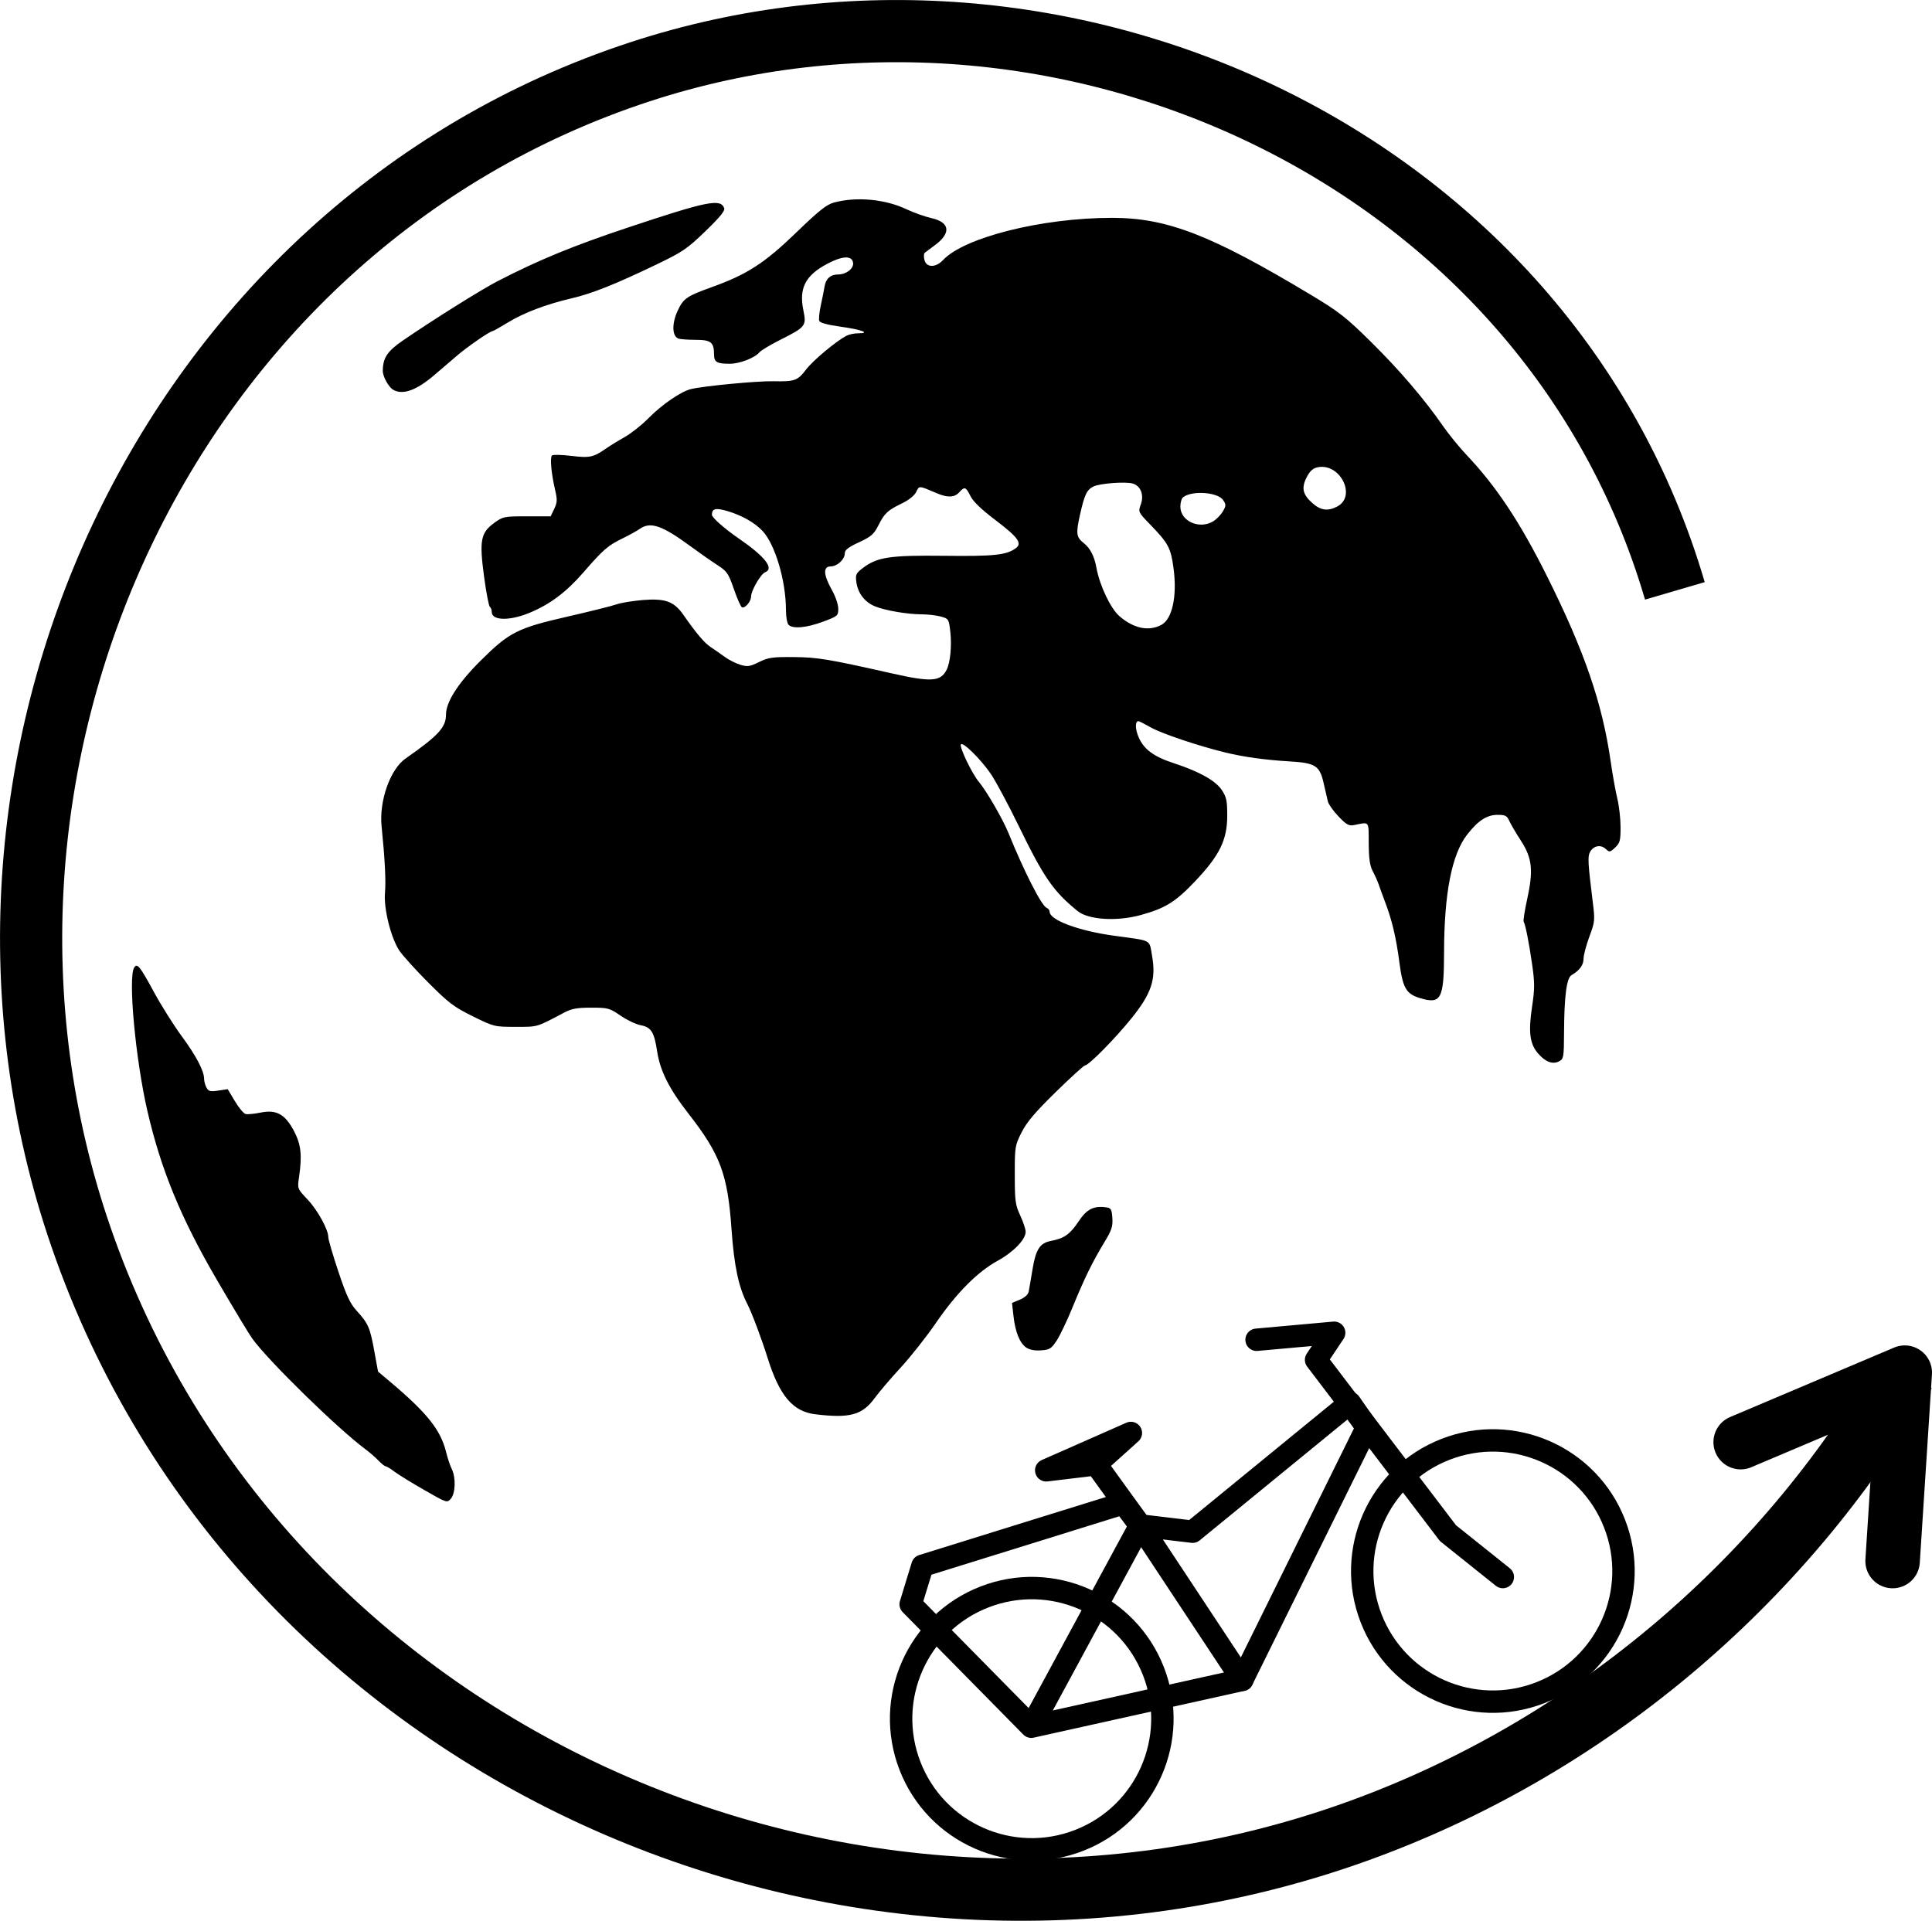
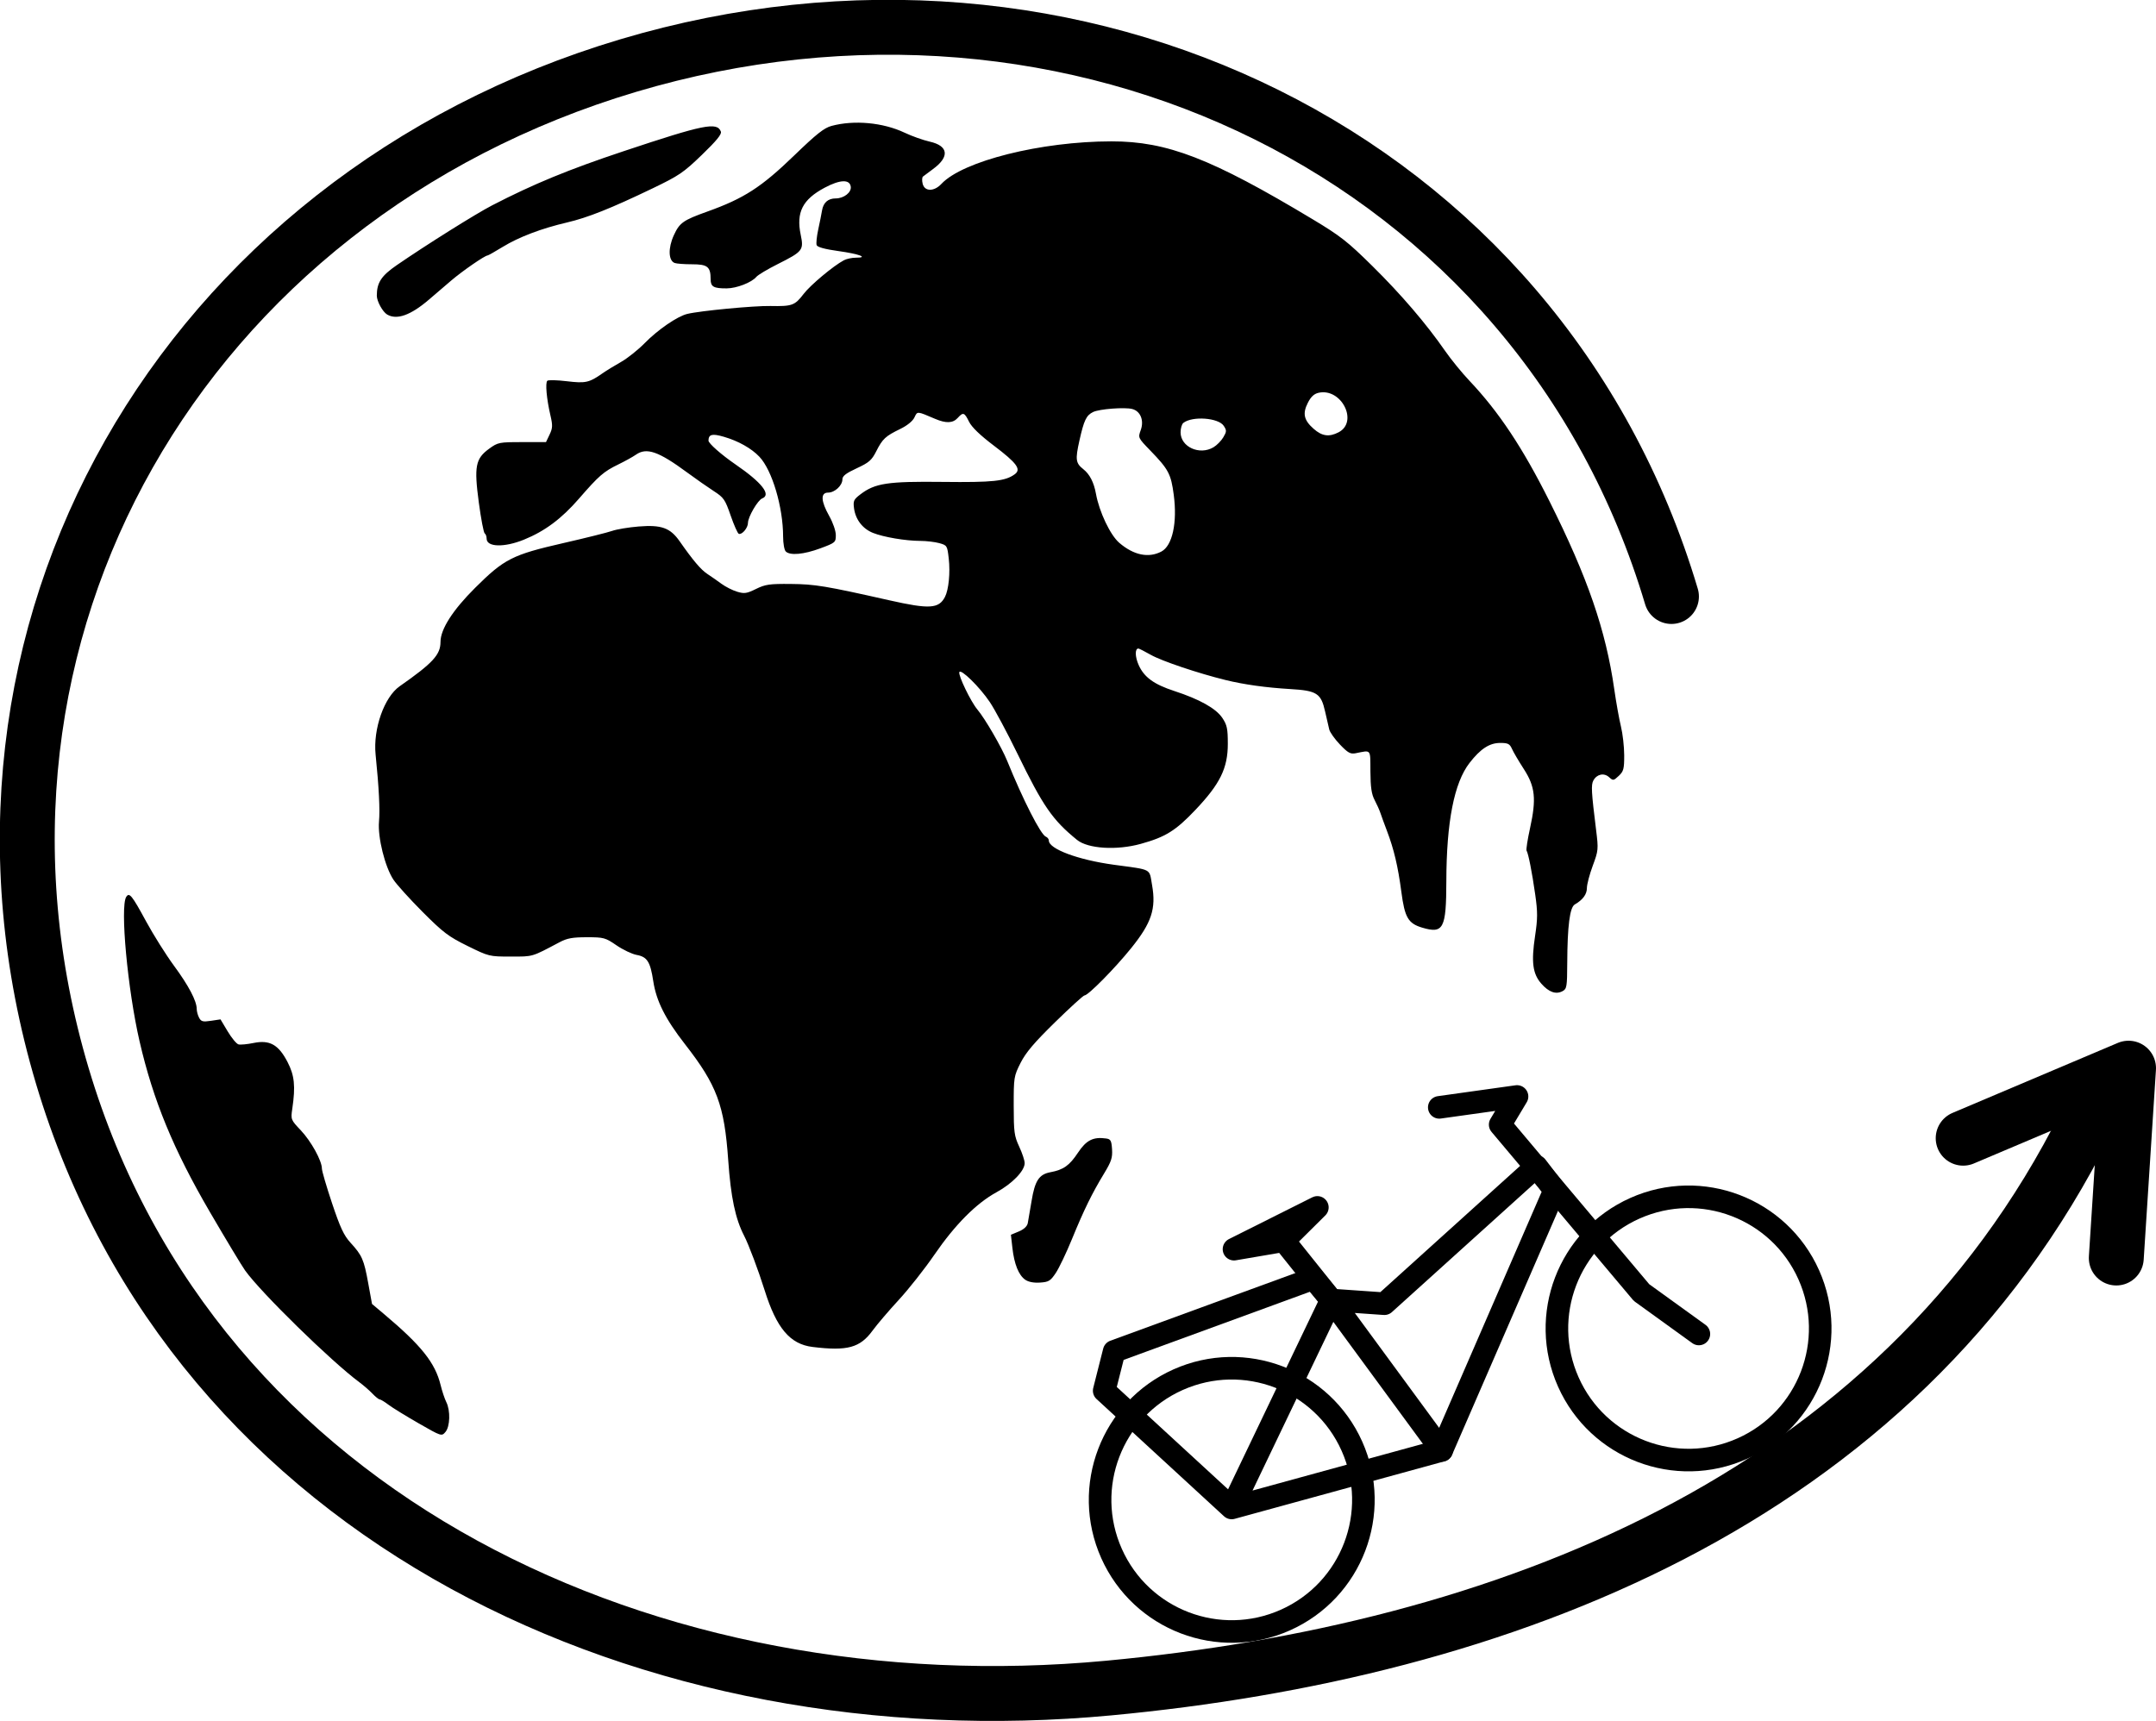
- <svg xmlns="http://www.w3.org/2000/svg" width="234.571mm" height="233.237mm" viewBox="0 0 234.571 233.237" version="1.1" id="svg2173">
+ <svg xmlns="http://www.w3.org/2000/svg" width="259.745mm" height="207.369mm" viewBox="0 0 259.745 207.369" version="1.1" id="svg2173">
  <defs id="defs2170" />
-   <g id="layer1" transform="translate(62.81114,-75.09194)">
+   <g id="layer1" transform="translate(61.7303,-84.5104)">
    <path style="fill:#000000;fill-opacity:1;stroke-width:0.265" d="m -11.309,256.011 c -1.528,-0.875 -3.157,-1.878 -3.62,-2.23 -0.463,-0.351 -0.939,-0.64 -1.058,-0.643 -0.119,-0.003 -0.509,-0.313 -0.867,-0.69 -0.358,-0.377 -1.072,-0.999 -1.587,-1.381 -3.402,-2.527 -11.825,-10.766 -13.752,-13.453 -0.397,-0.554 -2.309,-3.728 -4.249,-7.053 -4.4,-7.543 -6.822,-13.422 -8.471,-20.558 -1.445,-6.253 -2.366,-16.223 -1.61,-17.417 0.371,-0.585 0.686,-0.198 2.392,2.947 0.888,1.635 2.401,4.043 3.363,5.35 1.768,2.401 2.737,4.243 2.737,5.204 0,0.289 0.13,0.767 0.288,1.063 0.247,0.461 0.452,0.514 1.433,0.367 l 1.145,-0.172 0.868,1.451 c 0.477,0.798 1.062,1.502 1.3,1.564 0.238,0.062 1.058,-0.015 1.822,-0.172 1.935,-0.396 2.996,0.198 4.081,2.286 0.844,1.625 0.977,2.914 0.58,5.621 -0.194,1.319 -0.184,1.344 1.025,2.623 1.246,1.319 2.54,3.666 2.54,4.606 0,0.288 0.551,2.17 1.225,4.184 0.981,2.932 1.423,3.876 2.219,4.747 1.398,1.527 1.616,2.026 2.134,4.867 l 0.458,2.514 1.414,1.19 c 4.542,3.823 6.196,5.898 6.856,8.6 0.178,0.728 0.484,1.644 0.681,2.037 0.513,1.023 0.457,2.948 -0.105,3.602 -0.46,0.536 -0.479,0.53 -3.241,-1.052 z m 47.477,-9.192 c -2.721,-0.333 -4.345,-2.255 -5.783,-6.845 -0.744,-2.375 -1.915,-5.488 -2.462,-6.546 -1.062,-2.053 -1.608,-4.645 -1.921,-9.125 -0.463,-6.621 -1.364,-9.036 -5.209,-13.968 -2.368,-3.037 -3.46,-5.21 -3.823,-7.606 -0.353,-2.328 -0.728,-2.919 -2.003,-3.152 -0.554,-0.101 -1.647,-0.622 -2.428,-1.157 -1.35,-0.924 -1.529,-0.972 -3.572,-0.972 -1.721,0 -2.375,0.119 -3.275,0.595 -3.42,1.811 -3.16,1.734 -5.895,1.734 -2.577,0 -2.629,-0.013 -5.2,-1.279 -2.292,-1.129 -2.926,-1.609 -5.406,-4.094 -1.545,-1.548 -3.132,-3.303 -3.527,-3.9 -1.016,-1.536 -1.902,-5.105 -1.734,-6.984 0.129,-1.442 -0.006,-4.108 -0.41,-8.09 -0.313,-3.084 1.039,-6.923 2.897,-8.223 4.002,-2.801 4.922,-3.799 4.922,-5.342 5.292e-4,-1.536 1.469,-3.829 4.176,-6.524 3.504,-3.487 4.49,-3.987 10.627,-5.39 2.685,-0.614 5.331,-1.275 5.879,-1.468 0.549,-0.194 1.983,-0.432 3.188,-0.53 2.746,-0.223 3.808,0.16 4.942,1.782 1.613,2.309 2.558,3.424 3.334,3.934 0.437,0.287 1.2,0.82 1.696,1.184 0.496,0.364 1.349,0.795 1.895,0.959 0.87,0.261 1.151,0.22 2.273,-0.332 1.127,-0.554 1.629,-0.626 4.191,-0.603 2.922,0.026 4.189,0.237 11.874,1.969 4.832,1.09 5.962,1.02 6.702,-0.41 0.446,-0.862 0.648,-2.907 0.455,-4.615 -0.176,-1.558 -0.204,-1.602 -1.139,-1.862 -0.527,-0.146 -1.554,-0.268 -2.281,-0.27 -1.78,-0.005 -4.427,-0.452 -5.707,-0.964 -1.251,-0.5 -2.103,-1.606 -2.285,-2.964 -0.12,-0.891 -0.04,-1.065 0.776,-1.687 1.759,-1.341 3.282,-1.571 9.924,-1.494 6.058,0.07 7.518,-0.086 8.665,-0.924 0.81,-0.592 0.262,-1.341 -2.521,-3.448 -1.662,-1.258 -2.665,-2.225 -2.987,-2.879 -0.557,-1.132 -0.709,-1.183 -1.367,-0.456 -0.578,0.638 -1.404,0.671 -2.72,0.109 -2.212,-0.944 -2.129,-0.939 -2.495,-0.165 -0.208,0.437 -0.871,0.976 -1.7,1.379 -1.795,0.873 -2.134,1.188 -2.893,2.684 -0.553,1.091 -0.873,1.37 -2.361,2.059 -1.293,0.598 -1.721,0.931 -1.721,1.334 0,0.741 -0.922,1.596 -1.72,1.596 -0.929,0 -0.881,1.024 0.132,2.819 0.45,0.798 0.794,1.795 0.794,2.306 0,0.872 -0.056,0.92 -1.867,1.592 -1.999,0.741 -3.65,0.889 -4.165,0.375 -0.175,-0.175 -0.318,-0.978 -0.318,-1.786 -7.94e-4,-3.559 -1.322,-8.01 -2.858,-9.628 -0.96,-1.012 -2.528,-1.894 -4.269,-2.402 -1.415,-0.413 -1.85,-0.307 -1.864,0.456 -0.006,0.33 1.551,1.703 3.278,2.889 3.164,2.174 4.318,3.649 3.193,4.08 -0.53,0.203 -1.713,2.235 -1.713,2.942 0,0.606 -0.709,1.457 -1.104,1.326 -0.137,-0.045 -0.577,-1.033 -0.979,-2.195 -0.673,-1.948 -0.832,-2.177 -2.036,-2.955 -0.718,-0.464 -2.164,-1.476 -3.214,-2.249 -3.455,-2.545 -4.883,-3.04 -6.169,-2.137 -0.36,0.253 -1.309,0.778 -2.109,1.168 -1.783,0.868 -2.343,1.355 -4.75,4.128 -2.102,2.422 -4.105,3.915 -6.629,4.941 -2.377,0.966 -4.496,0.907 -4.496,-0.125 0,-0.267 -0.103,-0.549 -0.23,-0.627 -0.126,-0.078 -0.445,-1.745 -0.708,-3.704 -0.588,-4.378 -0.409,-5.307 1.255,-6.512 1.045,-0.757 1.192,-0.786 3.96,-0.786 h 2.875 l 0.432,-0.905 c 0.372,-0.781 0.387,-1.099 0.103,-2.315 -0.464,-1.99 -0.638,-3.94 -0.372,-4.173 0.124,-0.109 1.178,-0.084 2.342,0.056 2.257,0.271 2.692,0.176 4.279,-0.936 0.462,-0.324 1.474,-0.946 2.249,-1.382 0.775,-0.437 2.064,-1.463 2.865,-2.28 1.579,-1.613 3.919,-3.218 5.12,-3.512 1.528,-0.374 8.038,-0.995 10.02,-0.955 2.619,0.052 2.939,-0.064 3.996,-1.449 0.823,-1.078 3.57,-3.375 4.857,-4.063 0.318,-0.17 0.967,-0.309 1.442,-0.309 1.593,0 0.402,-0.451 -2.11,-0.799 -1.617,-0.224 -2.521,-0.47 -2.613,-0.712 -0.078,-0.203 0.006,-1.047 0.187,-1.876 0.181,-0.829 0.387,-1.864 0.459,-2.301 0.156,-0.953 0.727,-1.455 1.653,-1.455 0.98,0 1.908,-0.725 1.809,-1.415 -0.129,-0.908 -1.294,-0.862 -3.145,0.124 -2.662,1.419 -3.448,2.963 -2.886,5.67 0.385,1.853 0.258,2.015 -2.769,3.536 -1.227,0.616 -2.386,1.309 -2.576,1.539 -0.558,0.674 -2.374,1.381 -3.566,1.387 -1.579,0.008 -1.94,-0.196 -1.94,-1.098 0,-1.509 -0.368,-1.806 -2.237,-1.806 -0.929,0 -1.874,-0.071 -2.1,-0.158 -0.757,-0.291 -0.803,-1.798 -0.1,-3.333 0.693,-1.514 1.117,-1.815 4.04,-2.862 4.424,-1.585 6.498,-2.925 10.476,-6.769 2.667,-2.577 3.593,-3.311 4.481,-3.55 2.731,-0.735 6.207,-0.414 8.803,0.814 0.885,0.419 2.247,0.904 3.028,1.078 2.26,0.506 2.425,1.821 0.413,3.295 -0.555,0.406 -1.105,0.818 -1.222,0.914 -0.117,0.096 -0.134,0.49 -0.037,0.874 0.238,0.949 1.375,0.956 2.255,0.013 2.578,-2.759 12.018,-5.123 20.485,-5.128 6.723,-0.004 12.033,2.052 24.249,9.392 3.34,2.006 4.205,2.685 7.194,5.636 3.476,3.432 6.484,6.945 8.765,10.234 0.706,1.019 2.017,2.626 2.912,3.572 3.553,3.755 6.42,8.071 9.658,14.539 4.591,9.171 6.782,15.529 7.8,22.635 0.229,1.601 0.592,3.625 0.806,4.498 0.214,0.873 0.39,2.43 0.393,3.46 0.004,1.656 -0.072,1.944 -0.655,2.491 -0.631,0.593 -0.68,0.599 -1.172,0.155 -0.61,-0.552 -1.477,-0.364 -1.891,0.41 -0.284,0.531 -0.238,1.367 0.332,5.954 0.29,2.335 0.277,2.478 -0.404,4.315 -0.387,1.045 -0.704,2.25 -0.704,2.678 0,0.762 -0.486,1.423 -1.46,1.986 -0.601,0.347 -0.888,2.583 -0.908,7.051 -0.013,2.867 -0.055,3.122 -0.567,3.396 -0.797,0.426 -1.653,0.123 -2.557,-0.907 -1.04,-1.184 -1.225,-2.589 -0.755,-5.721 0.321,-2.142 0.324,-2.885 0.019,-5.027 -0.384,-2.695 -0.824,-4.929 -1.039,-5.277 -0.073,-0.118 0.114,-1.33 0.414,-2.694 0.781,-3.545 0.626,-5.019 -0.75,-7.145 -0.6,-0.927 -1.238,-2.012 -1.417,-2.413 -0.28,-0.624 -0.481,-0.728 -1.423,-0.728 -1.294,0 -2.378,0.708 -3.702,2.417 -1.851,2.39 -2.774,7.109 -2.789,14.252 -0.011,5.711 -0.348,6.356 -2.916,5.586 -1.684,-0.505 -2.098,-1.218 -2.505,-4.316 -0.4,-3.047 -0.896,-5.145 -1.738,-7.355 -0.305,-0.8 -0.653,-1.753 -0.774,-2.117 -0.12,-0.364 -0.439,-1.078 -0.708,-1.587 -0.371,-0.704 -0.493,-1.53 -0.506,-3.44 -0.019,-2.768 0.138,-2.575 -1.783,-2.198 -0.624,0.123 -0.923,-0.043 -1.881,-1.043 -0.626,-0.654 -1.209,-1.472 -1.295,-1.818 -0.086,-0.346 -0.314,-1.333 -0.506,-2.193 -0.485,-2.166 -0.991,-2.491 -4.174,-2.679 -2.941,-0.174 -5.585,-0.542 -7.805,-1.087 -3.288,-0.807 -7.679,-2.285 -8.996,-3.028 -0.751,-0.424 -1.432,-0.771 -1.514,-0.771 -0.427,0 -0.414,0.976 0.026,1.972 0.654,1.478 1.832,2.341 4.292,3.144 3.057,0.998 5.034,2.105 5.795,3.246 0.569,0.853 0.661,1.29 0.661,3.128 0,2.928 -0.929,4.822 -3.904,7.956 -2.381,2.509 -3.601,3.268 -6.584,4.094 -2.903,0.804 -6.364,0.588 -7.677,-0.479 -2.95,-2.397 -4.095,-4.052 -7.166,-10.361 -1.24,-2.547 -2.744,-5.359 -3.343,-6.249 -1.223,-1.819 -3.517,-4.069 -3.673,-3.602 -0.138,0.413 1.387,3.563 2.181,4.507 0.921,1.094 2.92,4.542 3.587,6.186 1.916,4.722 4.043,8.896 4.655,9.13 0.198,0.076 0.361,0.286 0.361,0.466 0,1.016 3.53,2.331 7.837,2.919 4.687,0.64 4.239,0.402 4.601,2.45 0.503,2.84 -0.062,4.548 -2.506,7.583 -1.982,2.461 -5.191,5.713 -5.637,5.713 -0.137,0 -1.738,1.459 -3.559,3.241 -2.504,2.452 -3.512,3.642 -4.14,4.887 -0.806,1.599 -0.83,1.746 -0.827,5.159 0.003,3.185 0.064,3.645 0.661,4.929 0.362,0.778 0.659,1.674 0.659,1.99 0,0.928 -1.486,2.467 -3.389,3.508 -2.449,1.34 -5.003,3.91 -7.497,7.544 -1.163,1.694 -3.089,4.136 -4.279,5.425 -1.191,1.289 -2.612,2.956 -3.159,3.704 -1.513,2.071 -3.03,2.485 -7.223,1.972 z m 42.018,-95.846 c 1.328,-0.696 1.935,-3.476 1.492,-6.832 -0.334,-2.523 -0.622,-3.067 -2.843,-5.361 -1.463,-1.511 -1.468,-1.522 -1.134,-2.444 0.42,-1.161 -0.029,-2.278 -1.02,-2.54 -0.906,-0.239 -3.963,-0.005 -4.717,0.361 -0.823,0.4 -1.103,0.986 -1.654,3.459 -0.508,2.277 -0.449,2.702 0.476,3.434 0.769,0.608 1.271,1.587 1.518,2.953 0.394,2.183 1.726,4.987 2.811,5.918 1.738,1.491 3.526,1.862 5.072,1.052 z m 6.273,-12.563 c 0.403,-0.238 0.937,-0.779 1.188,-1.203 0.411,-0.695 0.416,-0.83 0.054,-1.383 -0.64,-0.977 -3.787,-1.204 -4.869,-0.352 -0.182,0.143 -0.331,0.652 -0.331,1.131 0,1.76 2.277,2.8 3.958,1.807 z m 15.073,-1.806 c 2.423,-1.253 0.354,-5.369 -2.396,-4.765 -0.549,0.121 -0.925,0.469 -1.301,1.205 -0.664,1.302 -0.484,2.102 0.71,3.15 1.001,0.879 1.853,0.996 2.987,0.41 z M 61.778,238.714 c -0.788,-0.557 -1.318,-1.875 -1.539,-3.828 l -0.179,-1.586 0.955,-0.399 c 0.604,-0.252 0.999,-0.618 1.074,-0.993 0.065,-0.327 0.273,-1.535 0.461,-2.685 0.399,-2.438 0.899,-3.202 2.259,-3.458 1.586,-0.297 2.299,-0.802 3.331,-2.357 1.003,-1.511 1.834,-1.93 3.395,-1.709 0.544,0.077 0.641,0.253 0.709,1.298 0.066,1.016 -0.086,1.48 -0.955,2.911 -1.454,2.393 -2.441,4.409 -3.868,7.899 -0.68,1.663 -1.561,3.509 -1.958,4.101 -0.643,0.96 -0.85,1.085 -1.904,1.153 -0.763,0.049 -1.395,-0.075 -1.781,-0.348 z M -15.079,122.417 c -0.548,-0.319 -1.257,-1.608 -1.255,-2.281 0.005,-1.576 0.539,-2.391 2.413,-3.68 3.566,-2.453 9.516,-6.185 11.476,-7.198 4.998,-2.582 9.194,-4.311 15.851,-6.53 9.693,-3.231 11.256,-3.546 11.712,-2.359 0.119,0.311 -0.525,1.101 -2.28,2.795 -2.223,2.147 -2.765,2.515 -5.954,4.048 -5.001,2.405 -7.81,3.524 -10.29,4.103 -3.087,0.72 -5.81,1.754 -7.758,2.946 -0.928,0.568 -1.75,1.032 -1.827,1.032 -0.32,0 -3.037,1.875 -4.37,3.015 -0.789,0.675 -2.007,1.718 -2.708,2.319 -2.186,1.872 -3.848,2.465 -5.009,1.789 z" id="path1053" />
-     <path style="fill:none;fill-rule:evenodd;stroke:#000000;stroke-width:26.542;stroke-miterlimit:4;stroke-dasharray:none;stroke-opacity:1" id="path1129" transform="matrix(0.1638141,-0.2325325,-0.2325325,-0.1638141,238.0933,134.8859)" d="m -231.865,256.176 c 120.337,151.254 78.364,375.599 -73.118,488.631 -172.058,128.385 -420.549,80.204 -544.197,-91.288 -136.156,-188.84 -82.766,-458.02 105.226,-590.699 85.514,-60.353 191.594,-88.331 295.768,-79.071" />
-     <path style="fill:none;stroke:#000000;stroke-width:6.615;stroke-linecap:round;stroke-linejoin:round;stroke-miterlimit:4;stroke-dasharray:none;stroke-opacity:1" d="m 166.976,264.642 1.477,-22.876 -19.923,8.438" id="path1449" />
-     <circle style="fill:none;stroke:#000000;stroke-width:2.72;stroke-linecap:round;stroke-linejoin:round;stroke-miterlimit:4;stroke-dasharray:none;stroke-opacity:1" id="path918" cx="-44.64" cy="287.127" r="15.858" transform="rotate(-21.24952)" />
-     <circle style="fill:none;stroke:#000000;stroke-width:2.72;stroke-linecap:round;stroke-linejoin:round;stroke-miterlimit:4;stroke-dasharray:none;stroke-opacity:1" id="circle1088" cx="14.036" cy="290.707" r="15.858" transform="rotate(-21.24952)" />
-     <path style="fill:none;stroke:#000000;stroke-width:2.72;stroke-linecap:round;stroke-linejoin:round;stroke-miterlimit:4;stroke-dasharray:none;stroke-opacity:1" d="m 70.264,252.896 -6.05,0.729 10.279,-4.534 -4.229,3.806 5.358,7.422 12.393,18.751 15.134,-30.648 -2.053,-2.975 -19.11,15.632 -6.364,-0.76" id="path10586" />
-     <path style="fill:none;fill-opacity:1;stroke:#000000;stroke-width:2.72;stroke-linecap:round;stroke-linejoin:round;stroke-miterlimit:4;stroke-dasharray:none;stroke-opacity:1" d="m 119.651,266.583 -6.659,-5.326 -16.013,-21.046 2.196,-3.289 -9.421,0.85" id="path10687" />
-     <path style="fill:none;stroke:#000000;stroke-width:2.72;stroke-linecap:round;stroke-linejoin:round;stroke-miterlimit:4;stroke-dasharray:none;stroke-opacity:1" d="M 88.015,279.07 62.401,284.758 75.623,260.318 73.598,257.621 49.188,265.214 47.756,269.893 62.401,284.758" id="path15423" />
+     <path style="fill:none;stroke:#000000;stroke-width:6.615;stroke-linecap:round;stroke-linejoin:round;stroke-miterlimit:4;stroke-dasharray:none;stroke-opacity:1" d="m 193.23,236.101 1.477,-22.876 -19.923,8.438" id="path1449" />
+     <g id="g3090" transform="rotate(-2.815248,-302.6858,-218.0157)">
+       <circle style="fill:none;stroke:#000000;stroke-width:2.72;stroke-linecap:round;stroke-linejoin:round;stroke-miterlimit:4;stroke-dasharray:none;stroke-opacity:1" id="path918" cx="-44.64" cy="287.127" r="15.858" transform="rotate(-21.24952)" />
+       <circle style="fill:none;stroke:#000000;stroke-width:2.72;stroke-linecap:round;stroke-linejoin:round;stroke-miterlimit:4;stroke-dasharray:none;stroke-opacity:1" id="circle1088" cx="14.036" cy="290.707" r="15.858" transform="rotate(-21.24952)" />
+       <path style="fill:none;stroke:#000000;stroke-width:2.72;stroke-linecap:round;stroke-linejoin:round;stroke-miterlimit:4;stroke-dasharray:none;stroke-opacity:1" d="m 70.264,252.896 -6.05,0.729 10.279,-4.534 -4.229,3.806 5.358,7.422 12.393,18.751 15.134,-30.648 -2.053,-2.975 -19.11,15.632 -6.364,-0.76" id="path10586" />
+       <path style="fill:none;fill-opacity:1;stroke:#000000;stroke-width:2.72;stroke-linecap:round;stroke-linejoin:round;stroke-miterlimit:4;stroke-dasharray:none;stroke-opacity:1" d="m 119.651,266.583 -6.659,-5.326 -16.013,-21.046 2.196,-3.289 -9.421,0.85" id="path10687" />
+       <path style="fill:none;stroke:#000000;stroke-width:2.72;stroke-linecap:round;stroke-linejoin:round;stroke-miterlimit:4;stroke-dasharray:none;stroke-opacity:1" d="M 88.015,279.07 62.401,284.758 75.623,260.318 73.598,257.621 49.188,265.214 47.756,269.893 62.401,284.758" id="path15423" />
+     </g>
+     <path id="path851" style="fill:none;stroke:#000000;stroke-width:6.615;stroke-linecap:round;stroke-linejoin:round" d="M 189.582,219.795 C 166.725,265.69 118.641,283.534 71.833,287.922 16.887,293.074 -38.254,267.716 -54.214,214.185 -70.174,160.654 -39.581,108.374 13.95,92.414 67.481,76.454 123.679,102.858 139.639,156.389" />
  </g>
</svg>
